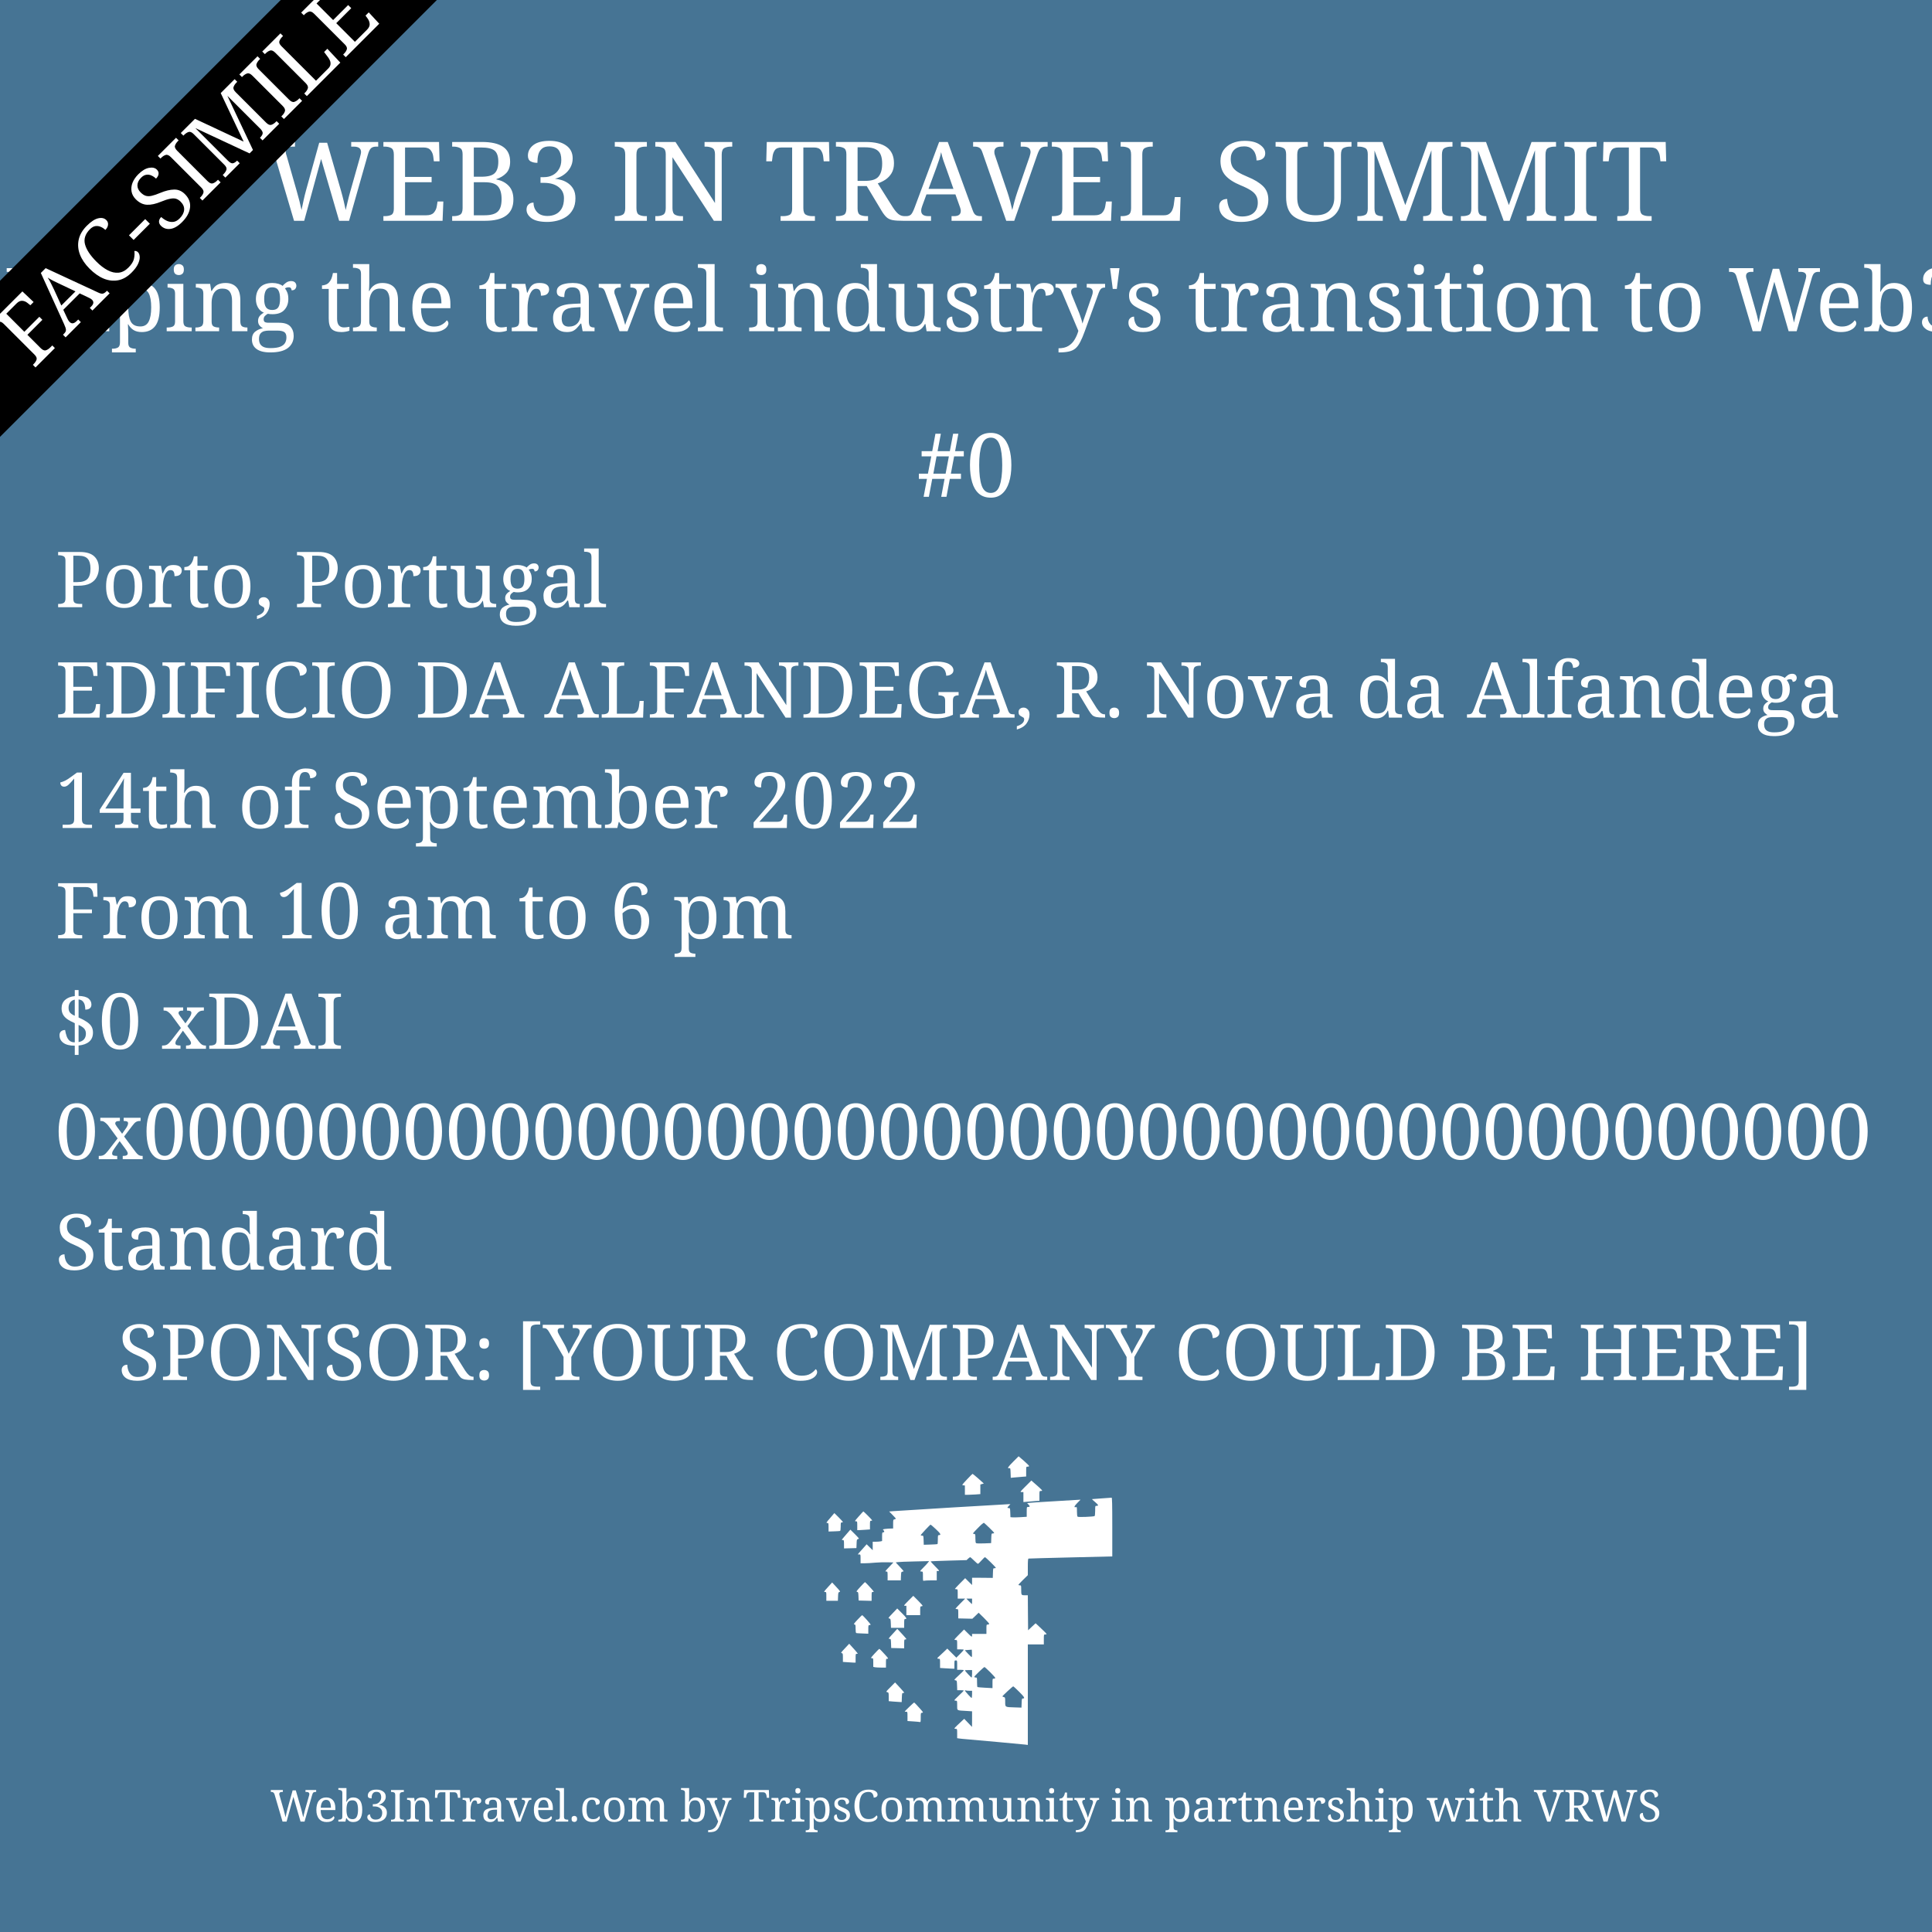
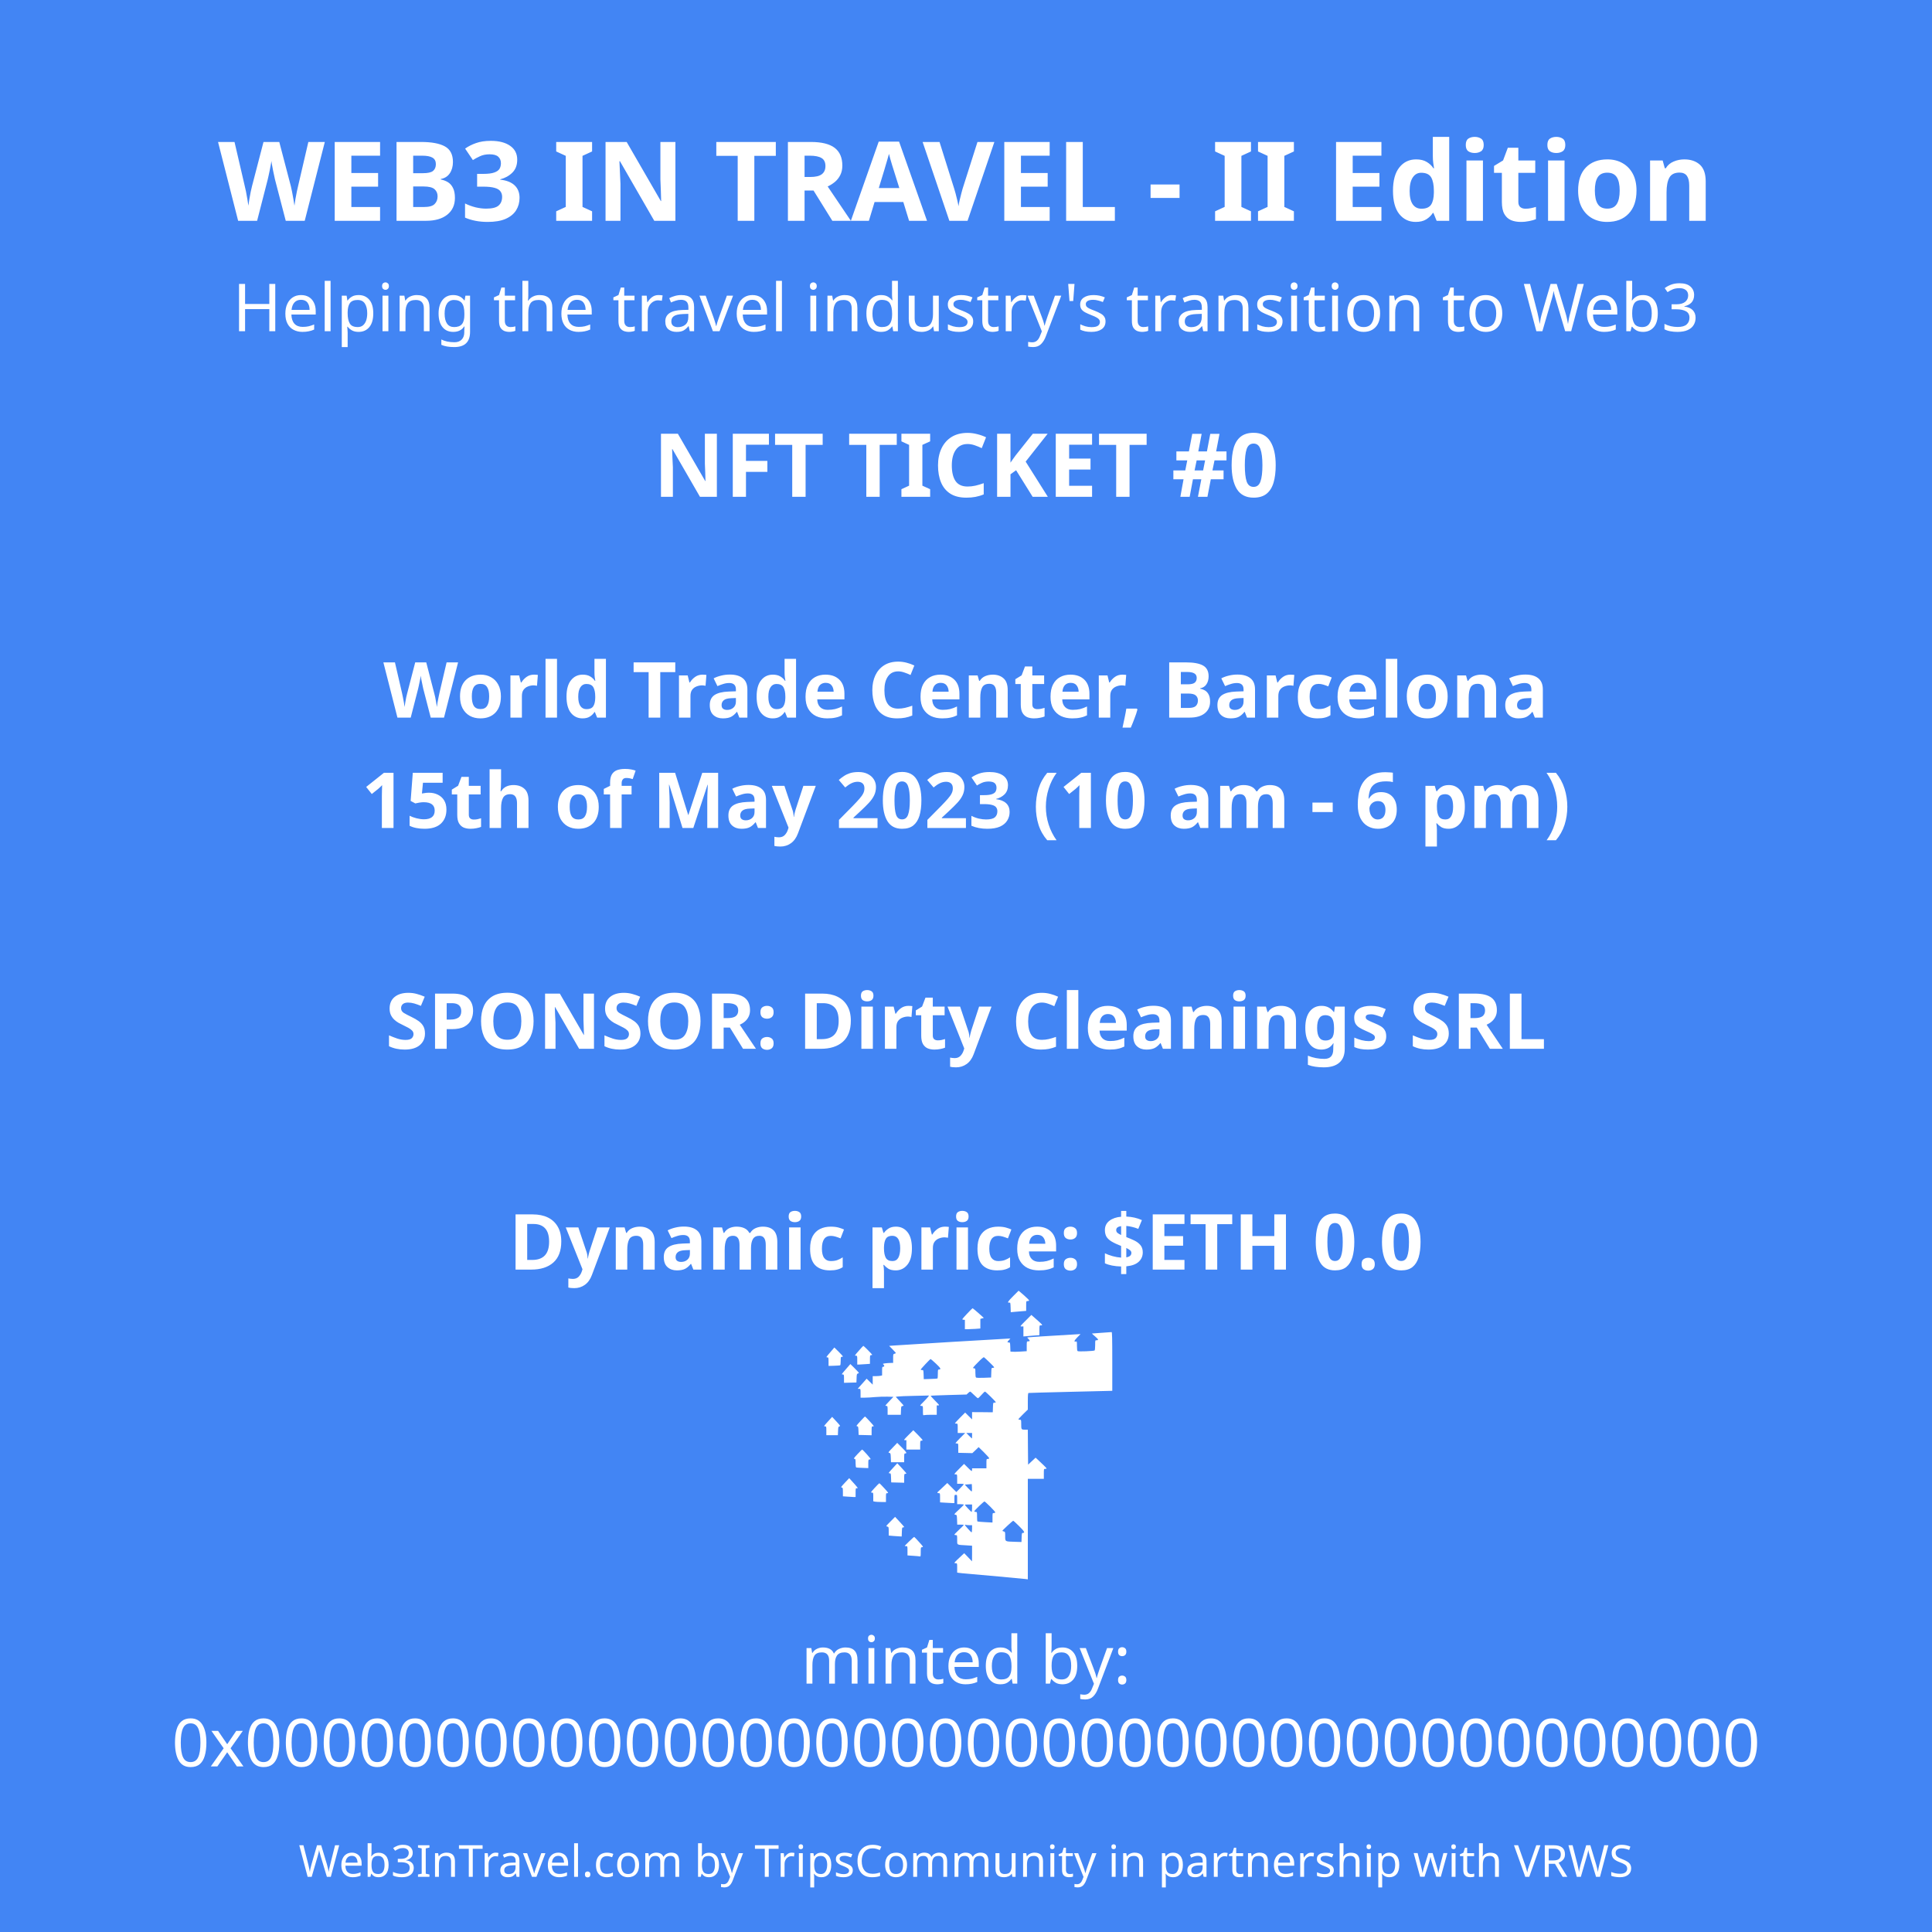
<svg xmlns="http://www.w3.org/2000/svg" preserveAspectRatio="xMinYMin meet" viewBox="0 0 350 350">
  <style>
-     .a { fill:white; font-family: serif; font-size: 20px; }
-     .a1 { fill:white; font-family: serif; font-size: 16px; }
-     .b { fill:white; font-family: serif; font-size: 14px; }
-     .c { fill:white; font-family: serif; font-size: 8px; }
+     .a { fill:white; font: bold 20px sans-serif; }
+     .b { fill:white; font: 12px sans-serif; }
+     .c { fill:white; font: bold 16px sans-serif; }
+     .d { fill:white; font: bold 14px sans-serif; }
+     .e { fill:white; font: 12px sans-serif; }
+     .f { fill:white; font: 8px sans-serif; }
  </style>
-   <rect width="100%" height="100%" fill="#467494" />
-   <text class="a" x="175" y="40" text-anchor="middle">WEB3 IN TRAVEL SUMMIT</text>
-   <text class="a1" x="175" y="60" text-anchor="middle">Helping the travel industry's transition to Web3</text>
-   <text x="175" y="90" text-anchor="middle" class="a1">#0</text>
-   <text x="10" y="110" class="b">Porto, Portugal</text>
-   <text x="10" y="130" class="b">EDIFICIO DA ALFANDEGA, R. Nova da Alfandega</text>
-   <text x="10" y="150" class="b">14th of September 2022</text>
-   <text x="10" y="170" class="b">From 10 am to 6 pm</text>
-   <text x="10" y="190" class="b">$0 xDAI</text>
-   <text x="10" y="210" class="b">0x0000000000000000000000000000000000000000</text>
-   <text x="10" y="230" class="b">Standard</text>
-   <text x="175" y="250" class="b" text-anchor="middle">SPONSOR: [YOUR COMPANY COULD BE HERE]</text>
-   <text x="175" y="330" text-anchor="middle" class="c">Web3InTravel.com by TripsCommunity in partnership with VRWS</text>
-   <line x1="-10" y1="75" x2="75" y2="-10" style="stroke-width: 20; stroke: black;" />
-   <g transform="translate(6, 67) scale(1, 1) rotate(-45)">
-     <text class="a1">FAC-SIMILE</text>
-   </g>
-   <g transform="translate(145,320) scale(0.01,-0.01)" fill="white" stroke="none">
+   <rect width="100%" height="100%" fill="#4285f4" />
+   <text class="a" x="175" y="40" text-anchor="middle">WEB3 IN TRAVEL - II Edition</text>
+   <text class="b" x="175" y="60" text-anchor="middle">Helping the travel industry's transition to Web3</text>
+   <text x="175" y="90" text-anchor="middle" class="c">NFT TICKET #0</text>
+   <text x="175" y="130" text-anchor="middle" class="d">World Trade Center, Barcelona</text>
+   <text x="175" y="150" text-anchor="middle" class="d">15th of May 2023 (10 am - 6 pm)</text>
+   <text x="175" y="190" class="d" text-anchor="middle">SPONSOR: Dirty Cleanings SRL</text>
+   <text x="175" y="230" text-anchor="middle" class="d">Dynamic price: $ETH 0.0</text>
+   <text x="175" y="305" text-anchor="middle" class="e">minted by:</text>
+   <text x="175" y="320" text-anchor="middle" class="e">0x0000000000000000000000000000000000000000</text>
+   <text x="175" y="340" text-anchor="middle" class="f">Web3InTravel.com by TripsCommunity in partnership with VRWS</text>
+   <g transform="translate(145,290) scale(0.01,-0.01)" fill="white" stroke="none">
    <path d="M3857 5522 c-99 -99 -115 -126 -74 -120 21 3 22 0 25 -86 l3 -88 62 6 c34 3 97 8 140 12 l77 6 0 89 c0 88 0 89 24 89 14 0 27 4 30 9 3 5 -38 47 -92 94 l-99 85 -96 -96z" />
    <path d="M3017 5198 c-94 -101 -95 -103 -66 -106 l29 -3 0 -85 0 -84 48 0 c27 0 90 3 140 6 l92 7 0 87 0 87 32 9 31 9 -98 88 c-55 48 -102 87 -106 87 -4 0 -50 -46 -102 -102z" />
    <path d="M4079 5074 c-102 -102 -103 -104 -71 -104 l32 0 0 -90 0 -91 58 5 c31 3 96 8 145 12 l87 6 0 89 c0 88 0 89 25 89 44 0 42 3 -136 158 l-35 31 -105 -105z" />
    <path d="M5455 4855 c-93 -7 -172 -13 -173 -13 -2 -1 23 -25 57 -53 62 -53 68 -69 25 -69 -24 0 -24 -1 -24 -89 0 -50 -5 -93 -10 -96 -19 -12 -294 -23 -307 -12 -9 6 -13 38 -13 94 0 80 -1 85 -20 80 -40 -10 -31 16 26 75 l59 60 -85 -5 c-47 -3 -249 -16 -450 -27 -201 -12 -380 -23 -399 -26 l-33 -5 26 -28 c29 -30 26 -41 -11 -41 -22 0 -23 -2 -23 -89 l0 -89 -112 -7 c-62 -4 -129 -5 -148 -3 l-35 3 -3 83 c-3 80 -3 82 -27 82 -32 0 -31 7 2 42 l27 28 -37 0 c-44 0 -1980 -117 -2086 -126 l-73 -6 61 -62 c33 -34 61 -64 61 -68 0 -3 -11 -9 -25 -12 -24 -6 -25 -9 -25 -86 l0 -80 -47 -1 c-27 0 -70 -4 -97 -7 -44 -6 -47 -9 -33 -21 23 -19 21 -41 -3 -41 -18 0 -20 -7 -20 -79 l0 -78 -31 -7 c-17 -3 -56 -6 -85 -6 l-54 0 0 -77 0 -77 -55 54 -55 54 -53 -60 c-30 -32 -66 -74 -81 -91 l-28 -33 26 0 c26 0 26 -1 26 -80 l0 -80 77 0 c42 0 127 5 187 11 61 5 161 9 221 7 l110 -3 -72 -76 c-40 -41 -73 -79 -73 -82 0 -4 9 -7 20 -7 18 0 20 -7 20 -80 l0 -80 120 0 119 0 3 78 c3 71 5 77 26 80 12 2 22 6 22 9 0 3 -32 39 -71 81 l-72 77 39 6 c22 4 157 9 302 12 l263 6 -20 -27 c-11 -15 -47 -54 -80 -87 -34 -33 -61 -63 -61 -67 0 -4 11 -8 25 -8 25 0 25 -1 25 -86 0 -85 0 -86 23 -80 12 3 68 6 125 6 l102 0 0 85 0 85 27 0 c26 0 21 6 -57 85 -46 46 -82 87 -79 89 3 3 150 9 327 14 l323 9 27 26 c16 15 32 27 38 27 5 0 36 -27 69 -60 33 -33 65 -60 71 -60 7 0 35 27 64 60 29 33 57 60 64 60 12 0 196 -180 196 -193 0 -4 -11 -7 -25 -7 -24 0 -24 -2 -27 -87 l-3 -88 -187 2 -188 1 0 -66 0 -66 -63 62 -62 62 -93 -93 c-50 -51 -92 -96 -92 -100 0 -4 11 -7 25 -7 25 0 25 -1 25 -85 l0 -85 67 0 68 0 -88 -88 c-48 -48 -87 -91 -87 -95 0 -4 11 -7 25 -7 25 0 25 -1 25 -85 l0 -84 128 -3 127 -3 57 54 57 55 96 -94 c52 -52 95 -100 95 -107 0 -7 -11 -13 -25 -13 -25 0 -25 -1 -25 -85 l0 -85 -130 0 -130 0 0 -25 c0 -14 -4 -25 -8 -25 -4 0 -37 29 -72 65 l-65 65 -87 -87 c-49 -48 -88 -91 -88 -95 0 -5 11 -8 25 -8 25 0 25 -1 25 -85 l0 -85 60 0 c33 0 60 -3 60 -7 0 -4 -30 -38 -67 -75 l-68 -68 -82 82 -82 82 -63 -60 c-35 -33 -75 -71 -90 -84 -35 -29 -35 -40 -3 -40 25 0 25 -1 25 -83 l0 -84 98 -6 c53 -4 112 -7 130 -7 l32 0 0 75 c0 73 1 75 25 75 25 0 25 -1 25 -85 l0 -85 60 0 c33 0 60 -4 60 -9 0 -5 -38 -43 -85 -86 -47 -42 -85 -81 -85 -85 0 -5 10 -10 23 -12 21 -3 22 -8 25 -90 l3 -88 59 0 c33 0 60 -3 60 -6 0 -4 -38 -43 -85 -86 -47 -44 -85 -84 -85 -89 0 -5 11 -9 25 -9 25 0 25 -1 25 -84 0 -99 -13 -91 163 -101 l107 -7 0 -141 -1 -142 -70 73 -71 74 -31 -28 c-74 -66 -147 -139 -147 -146 0 -4 11 -8 25 -8 25 0 25 -1 25 -85 l0 -84 33 -5 c17 -3 86 -10 152 -15 170 -14 990 -89 1048 -96 l47 -6 0 911 0 910 145 0 145 0 0 90 c0 89 0 90 25 90 14 0 25 4 25 8 0 7 -74 80 -162 161 l-37 34 -68 -63 -68 -64 -3 317 -2 317 -54 0 c-64 0 -66 3 -66 106 0 72 -1 74 -25 74 -14 0 -25 4 -25 9 0 5 38 46 85 92 l85 83 0 148 c0 110 3 150 13 153 6 2 351 11 765 21 l752 18 0 533 c0 421 -3 533 -12 531 -7 -1 -89 -7 -183 -13z m-2031 -533 c47 -45 86 -87 86 -92 0 -6 -11 -10 -25 -10 -24 0 -24 -2 -27 -87 l-3 -88 -130 -5 c-71 -3 -136 -1 -142 4 -9 5 -13 35 -13 87 0 77 0 78 -27 81 -27 3 -24 8 71 105 63 65 104 100 112 95 6 -4 51 -44 98 -90z m-969 -25 c87 -81 100 -107 54 -107 -17 0 -19 -7 -19 -79 0 -44 -3 -82 -7 -84 -5 -3 -62 -6 -128 -8 l-120 -4 -3 83 c-3 80 -3 82 -27 82 -14 0 -25 4 -25 9 0 10 169 191 179 191 4 0 47 -37 96 -83z m655 -1307 c0 -27 -1 -50 -3 -50 -1 0 -25 23 -52 50 l-49 50 52 0 52 0 0 -50z m-6 -1009 c-3 -3 -33 23 -66 59 l-60 65 63 5 64 5 3 -64 c2 -35 0 -66 -4 -70z m333 -273 c51 -51 93 -98 93 -105 0 -7 -11 -13 -25 -13 -25 0 -25 -1 -25 -86 l0 -86 -132 7 c-73 4 -136 9 -140 12 -5 2 -8 42 -8 89 0 83 0 84 -25 84 -14 0 -25 5 -25 12 0 13 170 177 185 178 5 0 51 -42 102 -92z m-327 -30 c0 -38 -4 -68 -9 -68 -9 0 -121 120 -121 130 0 3 29 5 65 5 l65 0 0 -67z m854 -327 c95 -95 109 -121 66 -121 -17 0 -20 -9 -22 -82 l-3 -83 -125 4 c-174 5 -170 2 -170 101 0 77 -1 80 -25 86 -14 3 -25 9 -25 13 0 10 184 180 195 181 6 0 55 -45 109 -99z m-903 19 l49 0 0 -65 c0 -36 -4 -65 -9 -65 -10 0 -121 123 -121 135 0 4 7 4 16 1 9 -3 38 -6 65 -6z" />
    <path d="M1057 4529 c-73 -82 -77 -89 -53 -89 26 0 26 -1 26 -80 l0 -80 33 0 c17 0 69 3 115 7 l82 6 0 78 c0 72 2 79 20 79 11 0 20 3 20 8 0 8 -153 162 -160 161 -3 0 -40 -41 -83 -90z" />
    <path d="M545 4507 c-82 -95 -83 -97 -56 -97 19 0 21 -6 21 -77 l0 -78 97 3 c54 2 104 5 111 7 8 3 12 28 12 80 0 68 2 75 20 75 11 0 20 3 20 8 0 4 -35 42 -77 84 l-78 77 -70 -82z" />
    <path d="M828 4200 c-43 -49 -78 -91 -78 -94 0 -3 9 -6 20 -6 18 0 20 -7 20 -75 l0 -76 113 3 112 3 3 79 c2 68 5 79 22 83 11 3 20 8 20 12 0 4 -35 41 -77 83 l-78 77 -77 -89z" />
    <path d="M1085 3252 c-70 -76 -77 -87 -58 -90 20 -3 22 -10 25 -80 l3 -77 118 -3 117 -3 0 81 c0 73 2 80 20 80 11 0 20 3 20 6 0 7 -153 174 -160 173 -3 0 -41 -39 -85 -87z" />
    <path d="M497 3246 c-72 -79 -76 -86 -53 -86 26 0 26 -1 26 -80 l0 -80 105 0 104 0 3 77 c3 70 5 78 25 83 21 5 16 12 -55 89 l-77 83 -78 -86z" />
    <path d="M1955 3000 c-82 -83 -87 -90 -62 -90 l27 0 0 -85 0 -85 125 0 125 0 0 80 c0 73 2 80 19 80 11 0 22 4 25 8 3 5 -34 47 -82 95 l-87 87 -90 -90z" />
    <path d="M1670 2773 c-80 -83 -83 -88 -60 -93 24 -6 25 -10 28 -88 l3 -82 119 0 120 0 0 80 c0 73 2 80 20 80 36 0 22 24 -63 108 l-83 83 -84 -88z" />
    <path d="M1035 2658 c-66 -71 -74 -83 -56 -86 19 -3 21 -10 21 -78 0 -51 4 -76 13 -79 6 -2 58 -5 115 -7 l102 -4 0 78 c0 69 2 78 18 78 10 0 21 3 25 6 6 7 -143 174 -155 174 -3 0 -41 -37 -83 -82z" />
    <path d="M1672 2401 c-76 -82 -81 -91 -58 -91 25 0 25 -2 28 -82 l3 -83 118 -3 117 -3 0 81 c0 73 2 80 20 80 11 0 20 3 20 8 0 4 -38 47 -83 96 l-82 88 -83 -91z" />
    <path d="M805 2138 c-68 -72 -75 -83 -57 -86 20 -3 22 -9 22 -81 l0 -78 83 -6 c45 -4 97 -7 115 -7 l32 0 0 80 c0 74 1 80 21 80 l20 0 -20 28 c-12 15 -47 56 -79 90 l-58 64 -79 -84z" />
    <path d="M1345 2045 c-71 -78 -75 -85 -51 -85 26 0 26 -1 26 -79 l0 -78 31 -7 c17 -3 69 -6 115 -6 l84 0 0 80 c0 79 0 80 26 80 23 0 19 8 -57 90 -45 50 -85 90 -89 90 -4 0 -42 -38 -85 -85z" />
    <path d="M1631 1436 c-83 -83 -84 -85 -58 -91 26 -7 27 -9 27 -85 l0 -78 78 -7 c42 -3 95 -7 117 -8 l40 -2 3 83 c3 74 5 82 22 82 11 0 20 3 20 8 -1 4 -38 46 -83 95 l-82 88 -84 -85z" />
    <path d="M1973 1079 c-46 -44 -83 -82 -83 -84 0 -3 11 -5 25 -5 25 0 25 -1 25 -84 l0 -84 103 -7 c56 -3 110 -9 120 -11 15 -5 17 3 17 80 0 83 0 85 26 88 24 3 21 8 -56 93 -44 50 -84 91 -88 92 -4 1 -44 -34 -89 -78z" />
  </g>
</svg>
